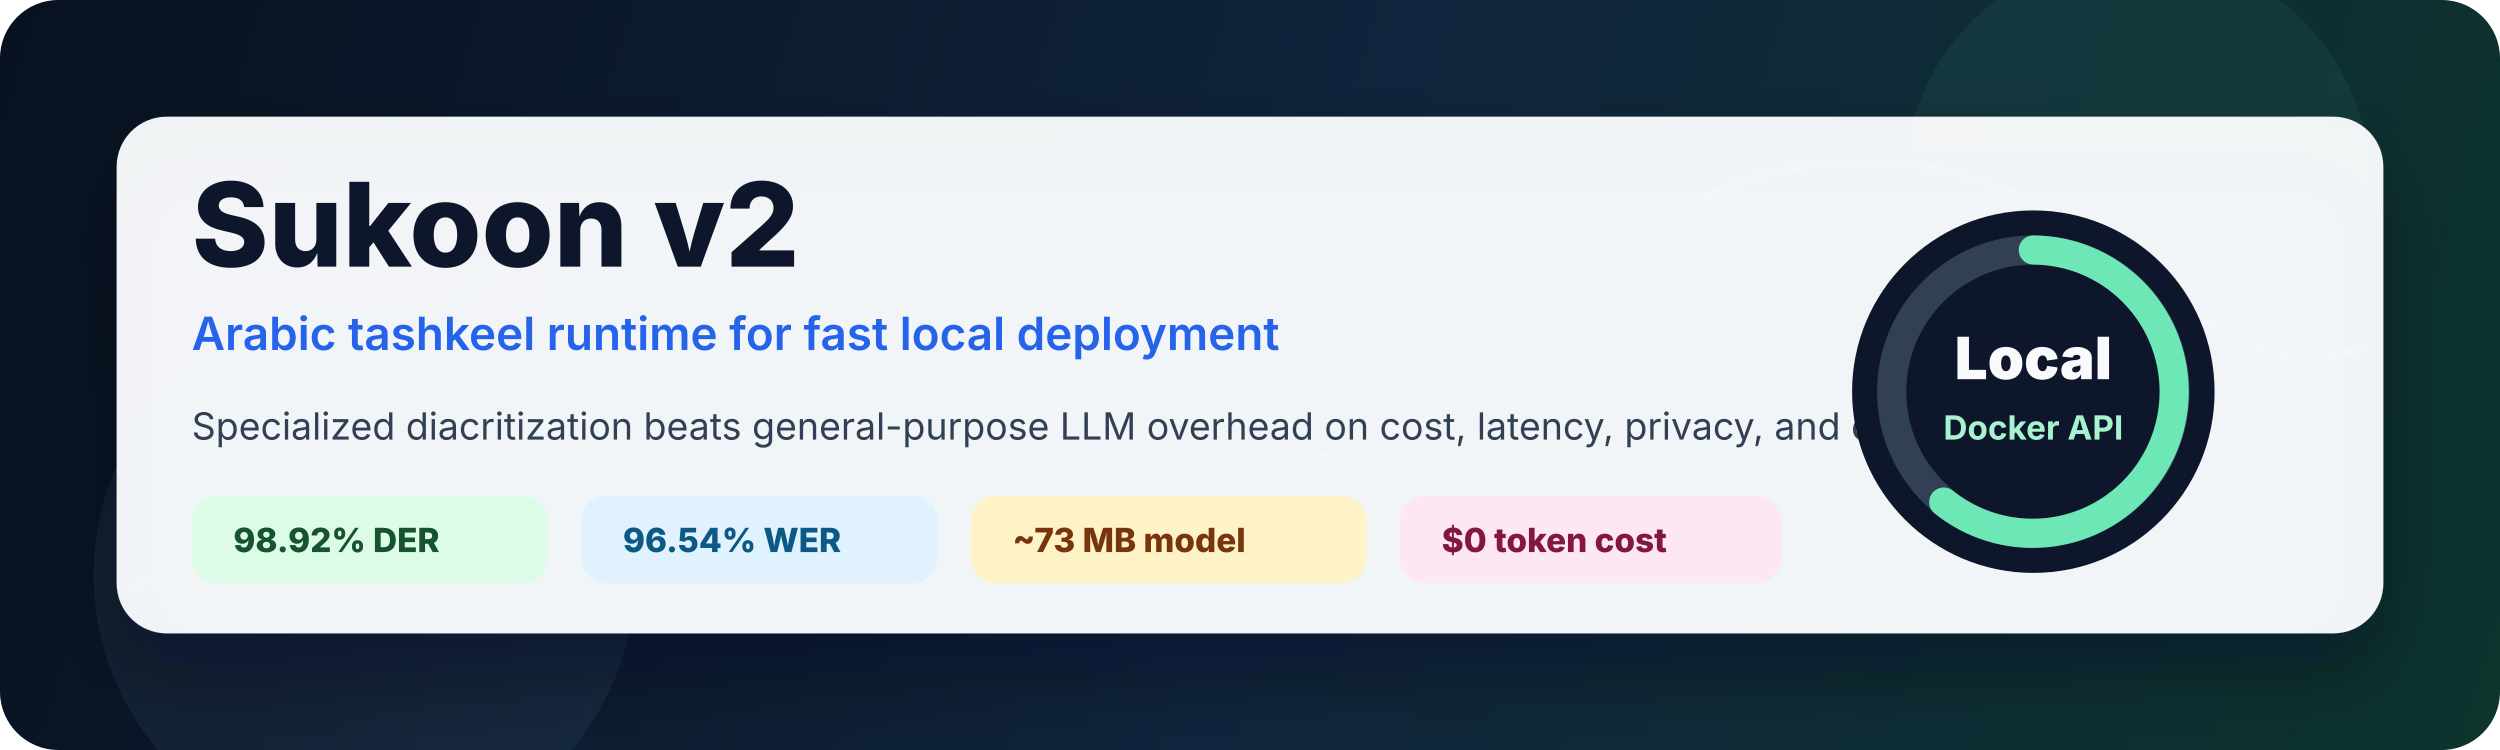
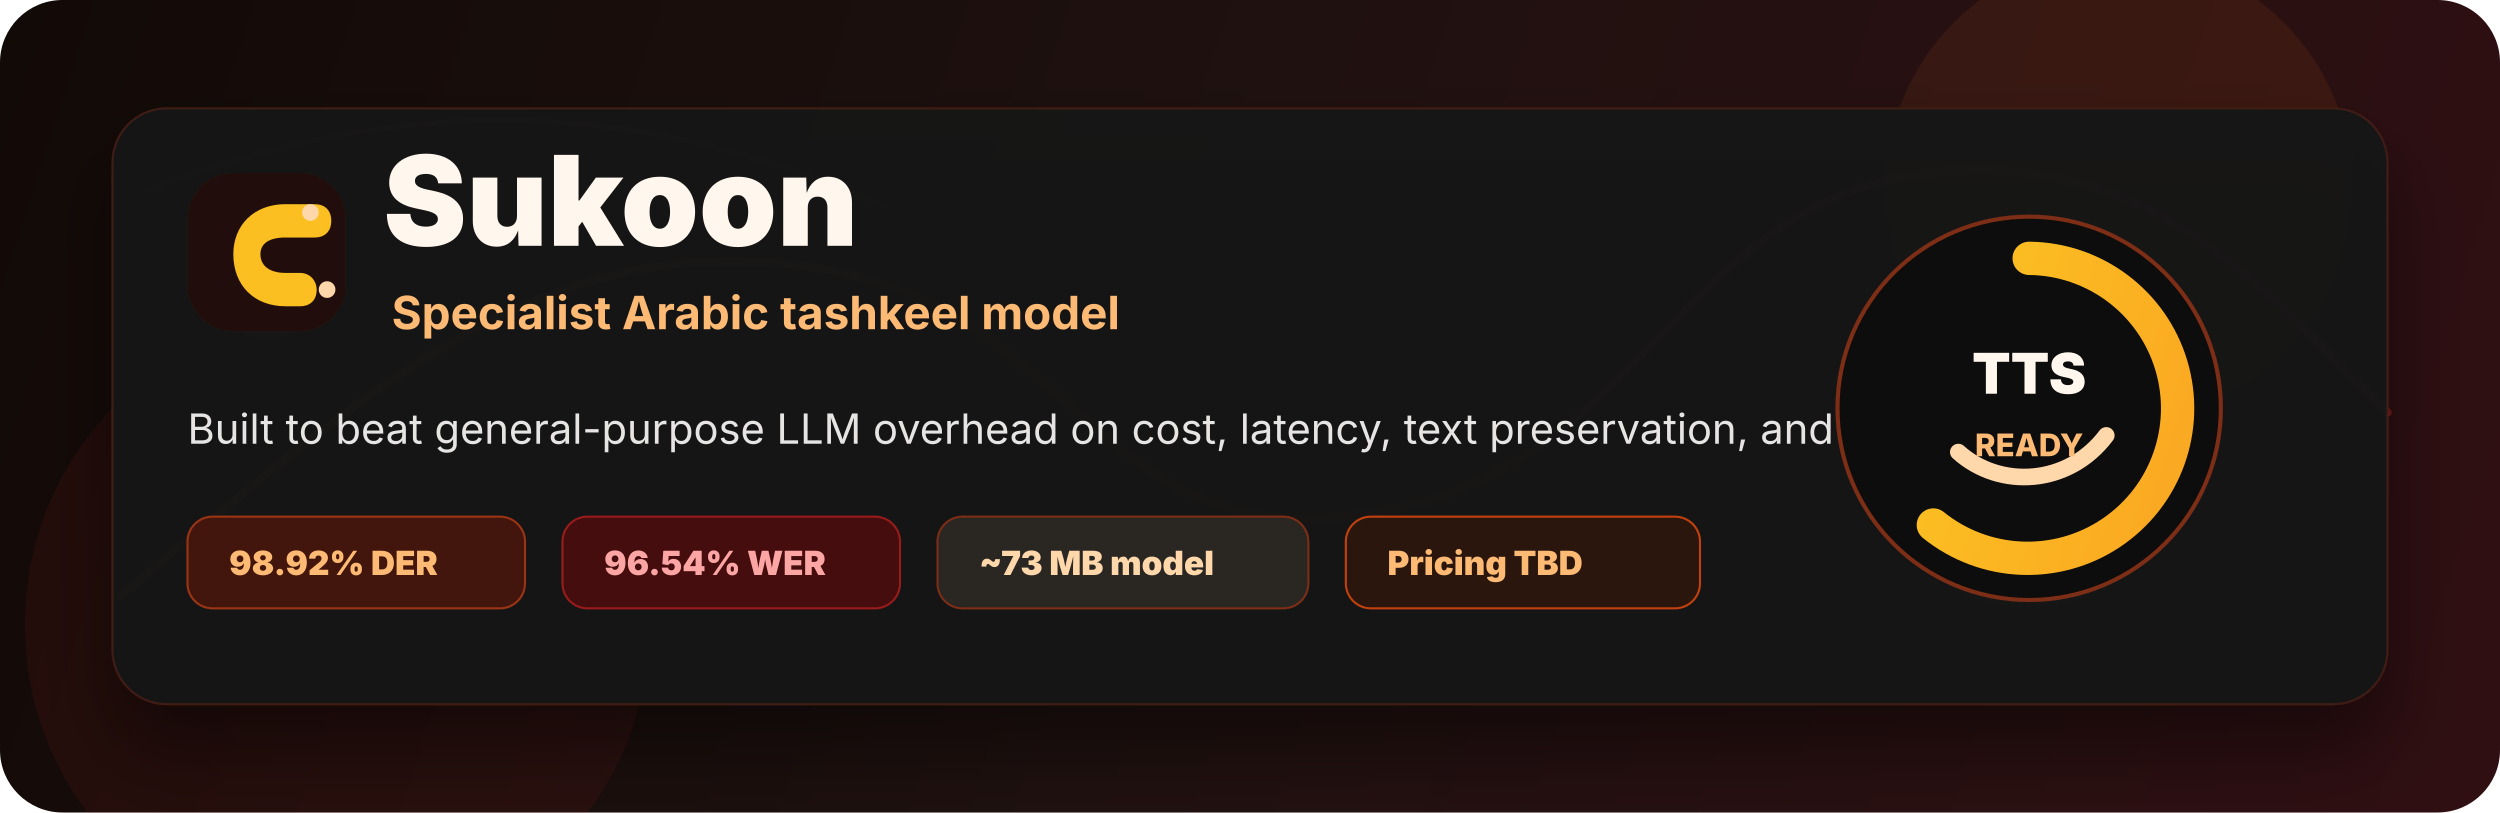
- <svg xmlns="http://www.w3.org/2000/svg" width="1200" height="360" viewBox="0 0 1200 360" fill="none" role="img" aria-labelledby="title desc">
+ <svg xmlns="http://www.w3.org/2000/svg" width="1200" height="390" viewBox="0 0 1200 390" fill="none" role="img" aria-labelledby="title desc">
  <defs>
-     <linearGradient id="bg" x1="0" y1="0" x2="1200" y2="360" gradientUnits="userSpaceOnUse">
-       <stop stop-color="#08111F" />
-       <stop offset="0.52" stop-color="#10243D" />
-       <stop offset="1" stop-color="#0D342D" />
+     <linearGradient id="bg" x1="0" y1="0" x2="1200" y2="390" gradientUnits="userSpaceOnUse">
+       <stop stop-color="#120A07" />
+       <stop offset="0.48" stop-color="#1F1110" />
+       <stop offset="1" stop-color="#300F12" />
    </linearGradient>
-     <linearGradient id="accent" x1="180" y1="54" x2="1018" y2="322" gradientUnits="userSpaceOnUse">
-       <stop stop-color="#6EE7B7" />
-       <stop offset="0.48" stop-color="#93C5FD" />
-       <stop offset="1" stop-color="#FDE68A" />
+     <linearGradient id="hot" x1="80" y1="49" x2="1018" y2="354" gradientUnits="userSpaceOnUse">
+       <stop stop-color="#FBBF24" />
+       <stop offset="0.43" stop-color="#F97316" />
+       <stop offset="1" stop-color="#DC2626" />
    </linearGradient>
    <filter id="shadow" x="-20%" y="-20%" width="140%" height="140%">
-       <feDropShadow dx="0" dy="18" stdDeviation="18" flood-color="#020617" flood-opacity="0.38" />
+       <feDropShadow dx="0" dy="22" stdDeviation="18" flood-color="#000000" flood-opacity="0.45" />
    </filter>
  </defs>
-   <rect width="1200" height="360" rx="28" fill="url(#bg)" />
-   <path d="M63 283C177 217 215 80 366 103C489 122 492 229 612 222C742 214 753 86 883 78C1015 70 1057 201 1135 166" stroke="url(#accent)" stroke-width="4" stroke-linecap="round" opacity="0.42" />
-   <circle cx="1026" cy="89" r="112" fill="#6EE7B7" opacity="0.06" />
-   <circle cx="175" cy="276" r="130" fill="#93C5FD" opacity="0.07" />
+   <rect width="1200" height="390" rx="30" fill="url(#bg)" />
+   <path d="M58 286C176 187 262 107 394 129C519 150 525 265 654 247C794 228 803 90 937 82C1044 76 1096 151 1146 198" stroke="url(#hot)" stroke-width="4" stroke-linecap="round" opacity="0.42" />
+   <path d="M69 92C201 41 313 50 425 99" stroke="#FB923C" stroke-width="2" stroke-linecap="round" opacity="0.22" />
+   <circle cx="1017" cy="90" r="112" fill="#F97316" opacity="0.08" />
+   <circle cx="162" cy="300" r="150" fill="#DC2626" opacity="0.08" />
  <g filter="url(#shadow)">
-     <rect x="56" y="56" width="1088" height="248" rx="24" fill="#F8FAFC" fill-opacity="0.965" />
-     <text x="92" y="128" font-family="Inter, Segoe UI, Arial, sans-serif" font-size="56" font-weight="800" fill="#0F172A">Sukoon v2</text>
-     <text x="92" y="168" font-family="Inter, Segoe UI, Arial, sans-serif" font-size="22" font-weight="600" fill="#2563EB">Arabic tashkeel runtime for fast local deployment</text>
-     <text x="92" y="211" font-family="Inter, Segoe UI, Arial, sans-serif" font-size="18" fill="#334155">Specialized diacritization beats general-purpose LLM overhead on cost, latency, privacy, and control.</text>
-     <g transform="translate(92 238)">
-       <rect width="171" height="42" rx="12" fill="#DCFCE7" />
-       <text x="20" y="27" font-family="Inter, Segoe UI, Arial, sans-serif" font-size="16" font-weight="800" fill="#14532D">98.92% DER</text>
+     <rect x="54" y="52" width="1092" height="286" rx="26" fill="#171717" fill-opacity="0.96" stroke="#3F1D16" />
+     <g transform="translate(90 83)">
+       <rect width="76" height="76" rx="22" fill="#24110C" />
+       <path d="M22 39C22 25 32 15 47 15H61C66 15 69 18 69 23C69 28 66 31 61 31H47C39 31 35 34 35 39C35 45 40 48 47 48H54C59 48 62 52 62 56C62 61 59 64 54 64H47C32 64 22 54 22 39Z" fill="url(#hot)" />
+       <circle cx="59" cy="19" r="4" fill="#FED7AA" />
+       <circle cx="67" cy="56" r="4" fill="#FED7AA" />
    </g>
-     <g transform="translate(279 238)">
-       <rect width="171" height="42" rx="12" fill="#E0F2FE" />
-       <text x="20" y="27" font-family="Inter, Segoe UI, Arial, sans-serif" font-size="16" font-weight="800" fill="#075985">96.54% WER</text>
+     <text x="184" y="118" font-family="Inter, Segoe UI, Arial, sans-serif" font-size="60" font-weight="900" fill="#FFF7ED">Sukoon</text>
+     <text x="188" y="158" font-family="Inter, Segoe UI, Arial, sans-serif" font-size="22" font-weight="700" fill="#FDBA74">Specialist Arabic tashkeel model</text>
+     <text x="90" y="213" font-family="Inter, Segoe UI, Arial, sans-serif" font-size="20" fill="#E7E5E4">Built to beat general-purpose LLM overhead on cost, latency, text preservation, and TTS readiness.</text>
+     <g transform="translate(90 248)">
+       <rect width="162" height="44" rx="12" fill="#431407" stroke="#9A3412" />
+       <text x="20" y="28" font-family="Inter, Segoe UI, Arial, sans-serif" font-size="16" font-weight="900" fill="#FDBA74">98.92% DER</text>
    </g>
-     <g transform="translate(466 238)">
-       <rect width="190" height="42" rx="12" fill="#FEF3C7" />
-       <text x="20" y="27" font-family="Inter, Segoe UI, Arial, sans-serif" font-size="16" font-weight="800" fill="#78350F">~73 MB model</text>
+     <g transform="translate(270 248)">
+       <rect width="162" height="44" rx="12" fill="#450A0A" stroke="#991B1B" />
+       <text x="20" y="28" font-family="Inter, Segoe UI, Arial, sans-serif" font-size="16" font-weight="900" fill="#FCA5A5">96.54% WER</text>
    </g>
-     <g transform="translate(672 238)">
-       <rect width="183" height="42" rx="12" fill="#FCE7F3" />
-       <text x="20" y="27" font-family="Inter, Segoe UI, Arial, sans-serif" font-size="16" font-weight="800" fill="#831843">$0 token cost</text>
+     <g transform="translate(450 248)">
+       <rect width="178" height="44" rx="12" fill="#292524" stroke="#7C2D12" />
+       <text x="20" y="28" font-family="Inter, Segoe UI, Arial, sans-serif" font-size="16" font-weight="900" fill="#FED7AA">~73 MB model</text>
    </g>
-     <g transform="translate(880 92)">
-       <circle cx="96" cy="96" r="87" fill="#0F172A" />
-       <circle cx="96" cy="96" r="68" fill="none" stroke="#334155" stroke-width="14" />
-       <path d="M96 28A68 68 0 1 1 53 149" stroke="#6EE7B7" stroke-width="14" stroke-linecap="round" />
-       <text x="96" y="90" text-anchor="middle" font-family="Inter, Segoe UI, Arial, sans-serif" font-size="28" font-weight="900" fill="#F8FAFC">Local</text>
-       <text x="96" y="119" text-anchor="middle" font-family="Inter, Segoe UI, Arial, sans-serif" font-size="16" font-weight="700" fill="#A7F3D0">Docker API</text>
+     <g transform="translate(646 248)">
+       <rect width="170" height="44" rx="12" fill="#2B170D" stroke="#C2410C" />
+       <text x="20" y="28" font-family="Inter, Segoe UI, Arial, sans-serif" font-size="16" font-weight="900" fill="#FDBA74">Pricing TBD</text>
+     </g>
+     <g transform="translate(866 88)">
+       <circle cx="108" cy="108" r="92" fill="#09090B" stroke="#7C2D12" stroke-width="2" />
+       <path d="M108 36A72 72 0 1 1 62 164" stroke="url(#hot)" stroke-width="16" stroke-linecap="round" />
+       <path d="M74 129C94 147 127 145 145 121" stroke="#FED7AA" stroke-width="8" stroke-linecap="round" />
+       <text x="108" y="101" text-anchor="middle" font-family="Inter, Segoe UI, Arial, sans-serif" font-size="27" font-weight="900" fill="#FFF7ED">TTS</text>
+       <text x="108" y="131" text-anchor="middle" font-family="Inter, Segoe UI, Arial, sans-serif" font-size="15" font-weight="800" fill="#FDBA74">READY</text>
    </g>
  </g>
</svg>
